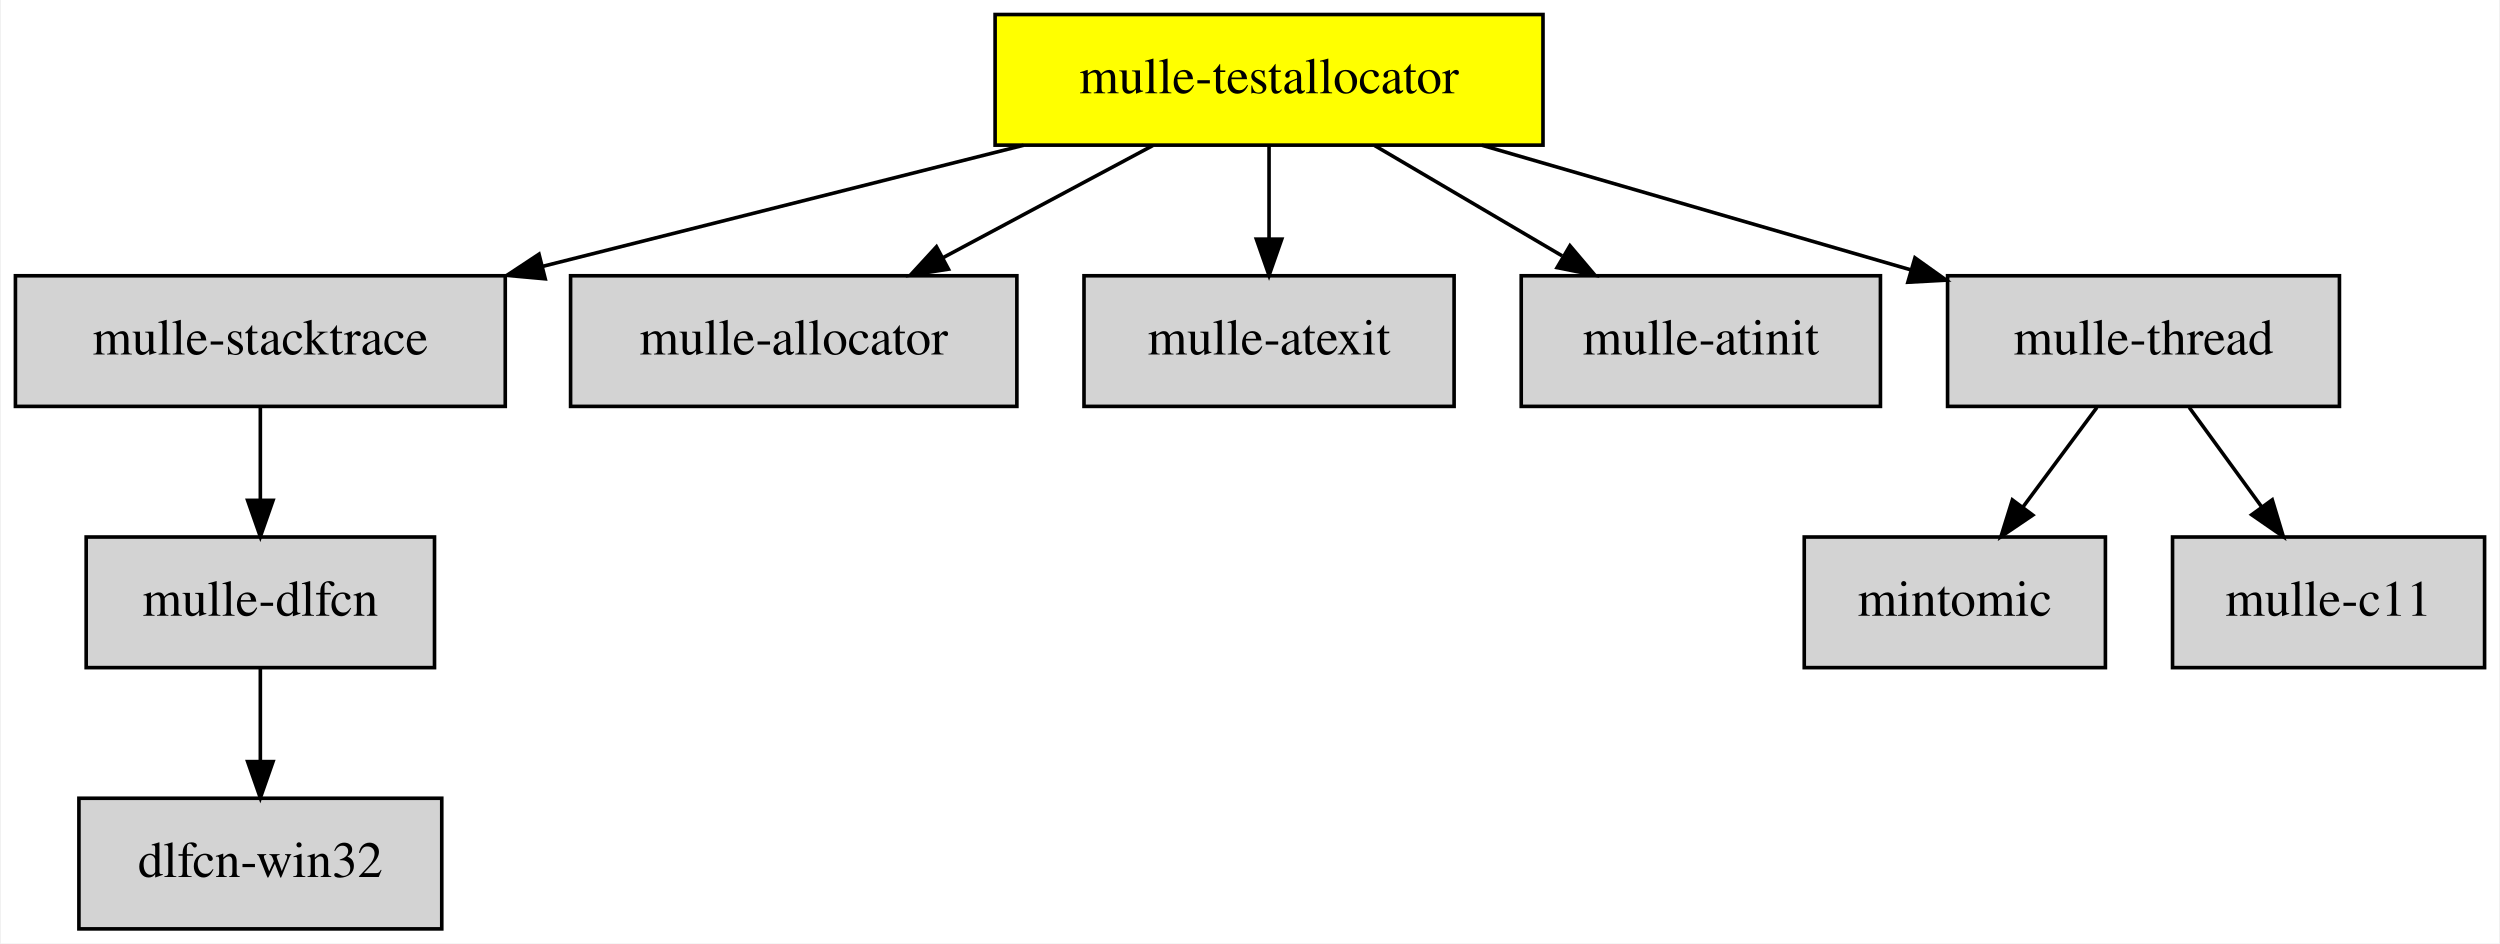
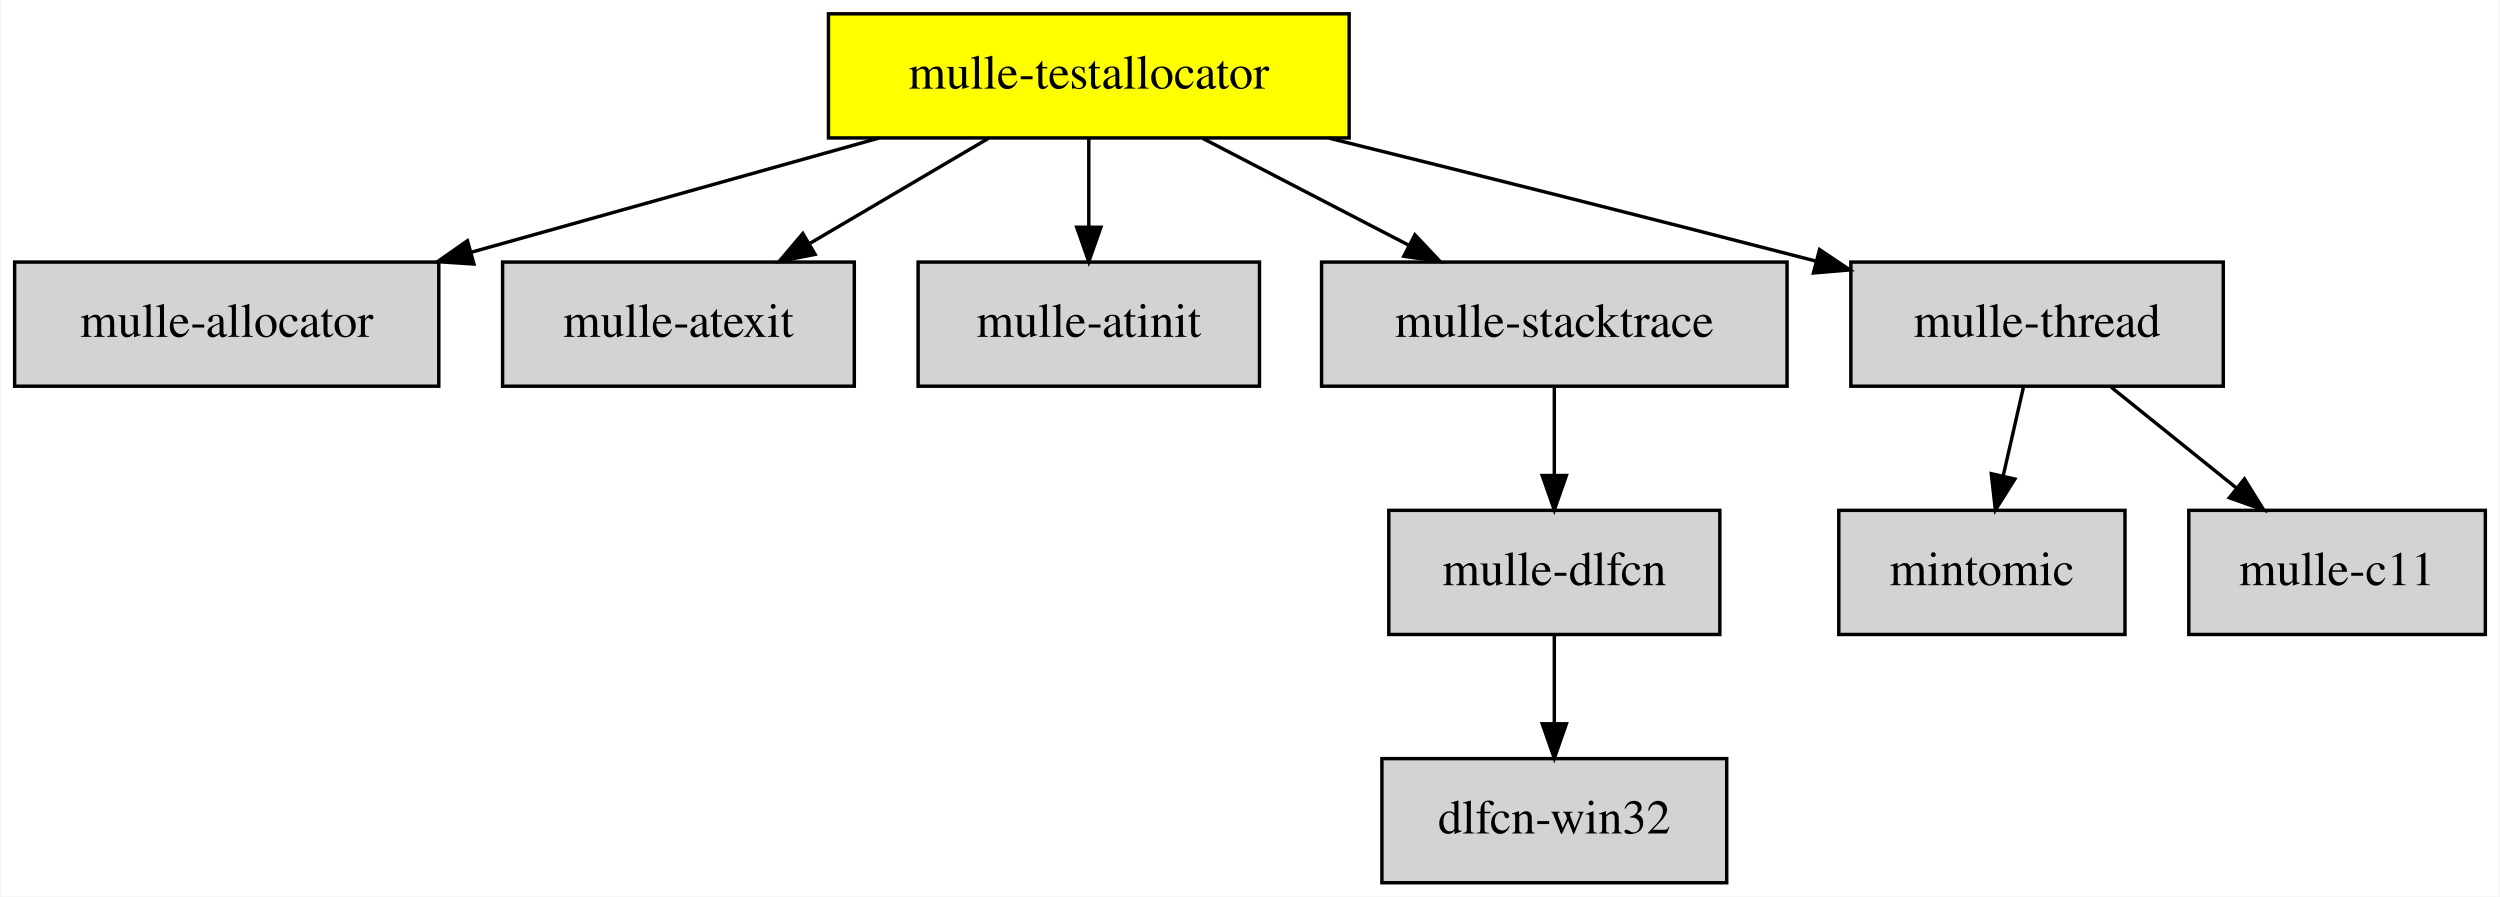
- <svg xmlns="http://www.w3.org/2000/svg" width="689pt" height="260pt" viewBox="0.00 0.00 688.50 260.00">
+ <svg xmlns="http://www.w3.org/2000/svg" xmlns:xlink="http://www.w3.org/1999/xlink" width="725pt" height="260pt" viewBox="0.00 0.00 724.50 260.00">
  <g id="graph0" class="graph" transform="scale(1 1) rotate(0) translate(4 256)">
-     <polygon fill="white" stroke="transparent" points="-4,4 -4,-256 684.5,-256 684.5,4 -4,4" />
+     <polygon fill="white" stroke="transparent" points="-4,4 -4,-256 720.5,-256 720.5,4 -4,4" />
    <g id="node1" class="node">
-       <polygon fill="yellow" stroke="black" points="421,-252 270,-252 270,-216 421,-216 421,-252" />
-       <text text-anchor="middle" x="345.5" y="-230.3" font-family="Times,serif" font-size="14.00">mulle-testallocator</text>
+       <polygon fill="yellow" stroke="black" points="387,-252 236,-252 236,-216 387,-216 387,-252" />
+       <text text-anchor="middle" x="311.5" y="-230.3" font-family="Times,serif" font-size="14.00">mulle-testallocator</text>
    </g>
    <g id="node4" class="node">
-       <polygon fill="lightgrey" stroke="black" points="135,-180 0,-180 0,-144 135,-144 135,-180" />
-       <text text-anchor="middle" x="67.5" y="-158.3" font-family="Times,serif" font-size="14.00">mulle-stacktrace</text>
+       <g id="a_node4">
+         <a xlink:href="https://github.com/mulle-c/mulle-allocator" xlink:title="mulle-allocator">
+           <polygon fill="lightgrey" stroke="black" points="123,-180 0,-180 0,-144 123,-144 123,-180" />
+           <text text-anchor="middle" x="61.5" y="-158.3" font-family="Times,serif" font-size="14.00">mulle-allocator</text>
+         </a>
+       </g>
+     </g>
+     <g id="edge3" class="edge">
+       <path fill="none" stroke="black" d="M250.66,-215.97C214.97,-205.97 169.71,-193.3 132.41,-182.85" />
+       <polygon fill="black" stroke="black" points="133.18,-179.44 122.61,-180.11 131.3,-186.18 133.18,-179.44" />
+     </g>
+     <g id="node5" class="node">
+       <g id="a_node5">
+         <a xlink:href="https://github.com/mulle-core/mulle-atexit" xlink:title="mulle-atexit">
+           <polygon fill="lightgrey" stroke="black" points="243.5,-180 141.5,-180 141.5,-144 243.5,-144 243.5,-180" />
+           <text text-anchor="middle" x="192.5" y="-158.3" font-family="Times,serif" font-size="14.00">mulle-atexit</text>
+         </a>
+       </g>
+     </g>
+     <g id="edge4" class="edge">
+       <path fill="none" stroke="black" d="M282.39,-215.88C266.83,-206.72 247.48,-195.34 230.72,-185.48" />
+       <polygon fill="black" stroke="black" points="232.12,-182.24 221.72,-180.19 228.57,-188.28 232.12,-182.24" />
+     </g>
+     <g id="node6" class="node">
+       <g id="a_node6">
+         <a xlink:href="https://github.com/mulle-core/mulle-atinit" xlink:title="mulle-atinit">
+           <polygon fill="lightgrey" stroke="black" points="361,-180 262,-180 262,-144 361,-144 361,-180" />
+           <text text-anchor="middle" x="311.5" y="-158.3" font-family="Times,serif" font-size="14.00">mulle-atinit</text>
+         </a>
+       </g>
+     </g>
+     <g id="edge5" class="edge">
+       <path fill="none" stroke="black" d="M311.5,-215.7C311.5,-207.98 311.5,-198.71 311.5,-190.11" />
+       <polygon fill="black" stroke="black" points="315,-190.1 311.5,-180.1 308,-190.1 315,-190.1" />
+     </g>
+     <g id="node9" class="node">
+       <g id="a_node9">
+         <a xlink:href="https://github.com/mulle-core/mulle-stacktrace" xlink:title="mulle-stacktrace">
+           <polygon fill="lightgrey" stroke="black" points="514,-180 379,-180 379,-144 514,-144 514,-180" />
+           <text text-anchor="middle" x="446.5" y="-158.3" font-family="Times,serif" font-size="14.00">mulle-stacktrace</text>
+         </a>
+       </g>
    </g>
    <g id="edge6" class="edge">
-       <path fill="none" stroke="black" d="M277.85,-215.97C237.82,-205.89 186.97,-193.08 145.29,-182.59" />
-       <polygon fill="black" stroke="black" points="146.01,-179.16 135.45,-180.11 144.3,-185.95 146.01,-179.16" />
+       <path fill="none" stroke="black" d="M344.52,-215.88C362.58,-206.51 385.15,-194.81 404.45,-184.8" />
+       <polygon fill="black" stroke="black" points="406.08,-187.9 413.35,-180.19 402.86,-181.69 406.08,-187.9" />
    </g>
-     <g id="node5" class="node">
-       <polygon fill="lightgrey" stroke="black" points="276,-180 153,-180 153,-144 276,-144 276,-180" />
-       <text text-anchor="middle" x="214.5" y="-158.3" font-family="Times,serif" font-size="14.00">mulle-allocator</text>
+     <g id="node10" class="node">
+       <g id="a_node10">
+         <a xlink:href="https://github.com/mulle-concurrent/mulle-thread" xlink:title="mulle-thread">
+           <polygon fill="lightgrey" stroke="black" points="640.5,-180 532.5,-180 532.5,-144 640.5,-144 640.5,-180" />
+           <text text-anchor="middle" x="586.5" y="-158.3" font-family="Times,serif" font-size="14.00">mulle-thread</text>
+         </a>
+       </g>
    </g>
-     <g id="edge3" class="edge">
-       <path fill="none" stroke="black" d="M313.45,-215.88C296.01,-206.55 274.23,-194.92 255.56,-184.94" />
-       <polygon fill="black" stroke="black" points="257.14,-181.82 246.67,-180.19 253.84,-187.99 257.14,-181.82" />
+     <g id="edge7" class="edge">
+       <path fill="none" stroke="black" d="M381.29,-215.9C420.25,-206.27 469.91,-193.87 522.39,-180.27" />
+       <polygon fill="black" stroke="black" points="523.42,-183.62 532.22,-177.72 521.66,-176.84 523.42,-183.62" />
    </g>
-     <g id="node6" class="node">
-       <polygon fill="lightgrey" stroke="black" points="396.5,-180 294.5,-180 294.5,-144 396.5,-144 396.5,-180" />
-       <text text-anchor="middle" x="345.5" y="-158.3" font-family="Times,serif" font-size="14.00">mulle-atexit</text>
+     <g id="node2" class="node">
+       <g id="a_node2">
+         <a xlink:href="https://github.com/mulle-core/dlfcn-win32" xlink:title="dlfcn-win32">
+           <polygon fill="lightgrey" stroke="black" points="496.5,-36 396.5,-36 396.5,0 496.5,0 496.5,-36" />
+           <text text-anchor="middle" x="446.5" y="-14.3" font-family="Times,serif" font-size="14.00">dlfcn-win32</text>
+         </a>
+       </g>
    </g>
-     <g id="edge4" class="edge">
-       <path fill="none" stroke="black" d="M345.5,-215.7C345.5,-207.98 345.5,-198.71 345.5,-190.11" />
-       <polygon fill="black" stroke="black" points="349,-190.1 345.5,-180.1 342,-190.1 349,-190.1" />
+     <g id="node3" class="node">
+       <g id="a_node3">
+         <a xlink:href="https://github.com/mulle-concurrent/mintomic" xlink:title="mintomic">
+           <polygon fill="lightgrey" stroke="black" points="612,-108 529,-108 529,-72 612,-72 612,-108" />
+           <text text-anchor="middle" x="570.5" y="-86.3" font-family="Times,serif" font-size="14.00">mintomic</text>
+         </a>
+       </g>
    </g>
    <g id="node7" class="node">
-       <polygon fill="lightgrey" stroke="black" points="514,-180 415,-180 415,-144 514,-144 514,-180" />
-       <text text-anchor="middle" x="464.5" y="-158.3" font-family="Times,serif" font-size="14.00">mulle-atinit</text>
-     </g>
-     <g id="edge5" class="edge">
-       <path fill="none" stroke="black" d="M374.61,-215.88C390.17,-206.72 409.52,-195.34 426.28,-185.48" />
-       <polygon fill="black" stroke="black" points="428.43,-188.28 435.28,-180.19 424.88,-182.24 428.43,-188.28" />
+       <g id="a_node7">
+         <a xlink:href="https://github.com/mulle-c/mulle-c11" xlink:title="mulle-c11">
+           <polygon fill="lightgrey" stroke="black" points="716.5,-108 630.5,-108 630.5,-72 716.5,-72 716.5,-108" />
+           <text text-anchor="middle" x="673.5" y="-86.3" font-family="Times,serif" font-size="14.00">mulle-c11</text>
+         </a>
+       </g>
    </g>
    <g id="node8" class="node">
-       <polygon fill="lightgrey" stroke="black" points="640.5,-180 532.5,-180 532.5,-144 640.5,-144 640.5,-180" />
-       <text text-anchor="middle" x="586.5" y="-158.3" font-family="Times,serif" font-size="14.00">mulle-thread</text>
-     </g>
-     <g id="edge7" class="edge">
-       <path fill="none" stroke="black" d="M404.15,-215.97C439.96,-205.56 485.77,-192.26 522.52,-181.58" />
-       <polygon fill="black" stroke="black" points="523.51,-184.94 532.14,-178.79 521.56,-178.22 523.51,-184.94" />
-     </g>
-     <g id="node2" class="node">
-       <polygon fill="lightgrey" stroke="black" points="115.5,-108 19.5,-108 19.5,-72 115.5,-72 115.5,-108" />
-       <text text-anchor="middle" x="67.5" y="-86.3" font-family="Times,serif" font-size="14.00">mulle-dlfcn</text>
-     </g>
-     <g id="node3" class="node">
-       <polygon fill="lightgrey" stroke="black" points="117.5,-36 17.5,-36 17.5,0 117.5,0 117.5,-36" />
-       <text text-anchor="middle" x="67.5" y="-14.3" font-family="Times,serif" font-size="14.00">dlfcn-win32</text>
+       <g id="a_node8">
+         <a xlink:href="https://github.com/mulle-core/mulle-dlfcn" xlink:title="mulle-dlfcn">
+           <polygon fill="lightgrey" stroke="black" points="494.5,-108 398.5,-108 398.5,-72 494.5,-72 494.5,-108" />
+           <text text-anchor="middle" x="446.5" y="-86.3" font-family="Times,serif" font-size="14.00">mulle-dlfcn</text>
+         </a>
+       </g>
    </g>
    <g id="edge1" class="edge">
-       <path fill="none" stroke="black" d="M67.5,-71.7C67.5,-63.98 67.5,-54.71 67.5,-46.11" />
-       <polygon fill="black" stroke="black" points="71,-46.1 67.5,-36.1 64,-46.1 71,-46.1" />
+       <path fill="none" stroke="black" d="M446.5,-71.7C446.5,-63.98 446.5,-54.71 446.5,-46.11" />
+       <polygon fill="black" stroke="black" points="450,-46.1 446.5,-36.1 443,-46.1 450,-46.1" />
    </g>
    <g id="edge2" class="edge">
-       <path fill="none" stroke="black" d="M67.5,-143.7C67.5,-135.98 67.5,-126.71 67.5,-118.11" />
-       <polygon fill="black" stroke="black" points="71,-118.1 67.5,-108.1 64,-118.1 71,-118.1" />
-     </g>
-     <g id="node9" class="node">
-       <polygon fill="lightgrey" stroke="black" points="576,-108 493,-108 493,-72 576,-72 576,-108" />
-       <text text-anchor="middle" x="534.5" y="-86.3" font-family="Times,serif" font-size="14.00">mintomic</text>
+       <path fill="none" stroke="black" d="M446.5,-143.7C446.5,-135.98 446.5,-126.71 446.5,-118.11" />
+       <polygon fill="black" stroke="black" points="450,-118.1 446.5,-108.1 443,-118.1 450,-118.1" />
    </g>
    <g id="edge8" class="edge">
-       <path fill="none" stroke="black" d="M573.65,-143.7C567.47,-135.39 559.96,-125.28 553.18,-116.14" />
-       <polygon fill="black" stroke="black" points="555.98,-114.04 547.21,-108.1 550.36,-118.22 555.98,-114.04" />
-     </g>
-     <g id="node10" class="node">
-       <polygon fill="lightgrey" stroke="black" points="680.5,-108 594.5,-108 594.5,-72 680.5,-72 680.5,-108" />
-       <text text-anchor="middle" x="637.5" y="-86.3" font-family="Times,serif" font-size="14.00">mulle-c11</text>
+       <path fill="none" stroke="black" d="M582.54,-143.7C580.78,-135.98 578.66,-126.71 576.7,-118.11" />
+       <polygon fill="black" stroke="black" points="580.05,-117.07 574.41,-108.1 573.23,-118.63 580.05,-117.07" />
    </g>
    <g id="edge9" class="edge">
-       <path fill="none" stroke="black" d="M599.11,-143.7C605.1,-135.47 612.38,-125.48 618.98,-116.42" />
-       <polygon fill="black" stroke="black" points="621.98,-118.25 625.04,-108.1 616.32,-114.13 621.98,-118.25" />
+       <path fill="none" stroke="black" d="M608.01,-143.7C618.96,-134.88 632.45,-124.03 644.32,-114.47" />
+       <polygon fill="black" stroke="black" points="646.64,-117.1 652.24,-108.1 642.26,-111.65 646.64,-117.1" />
    </g>
  </g>
</svg>
